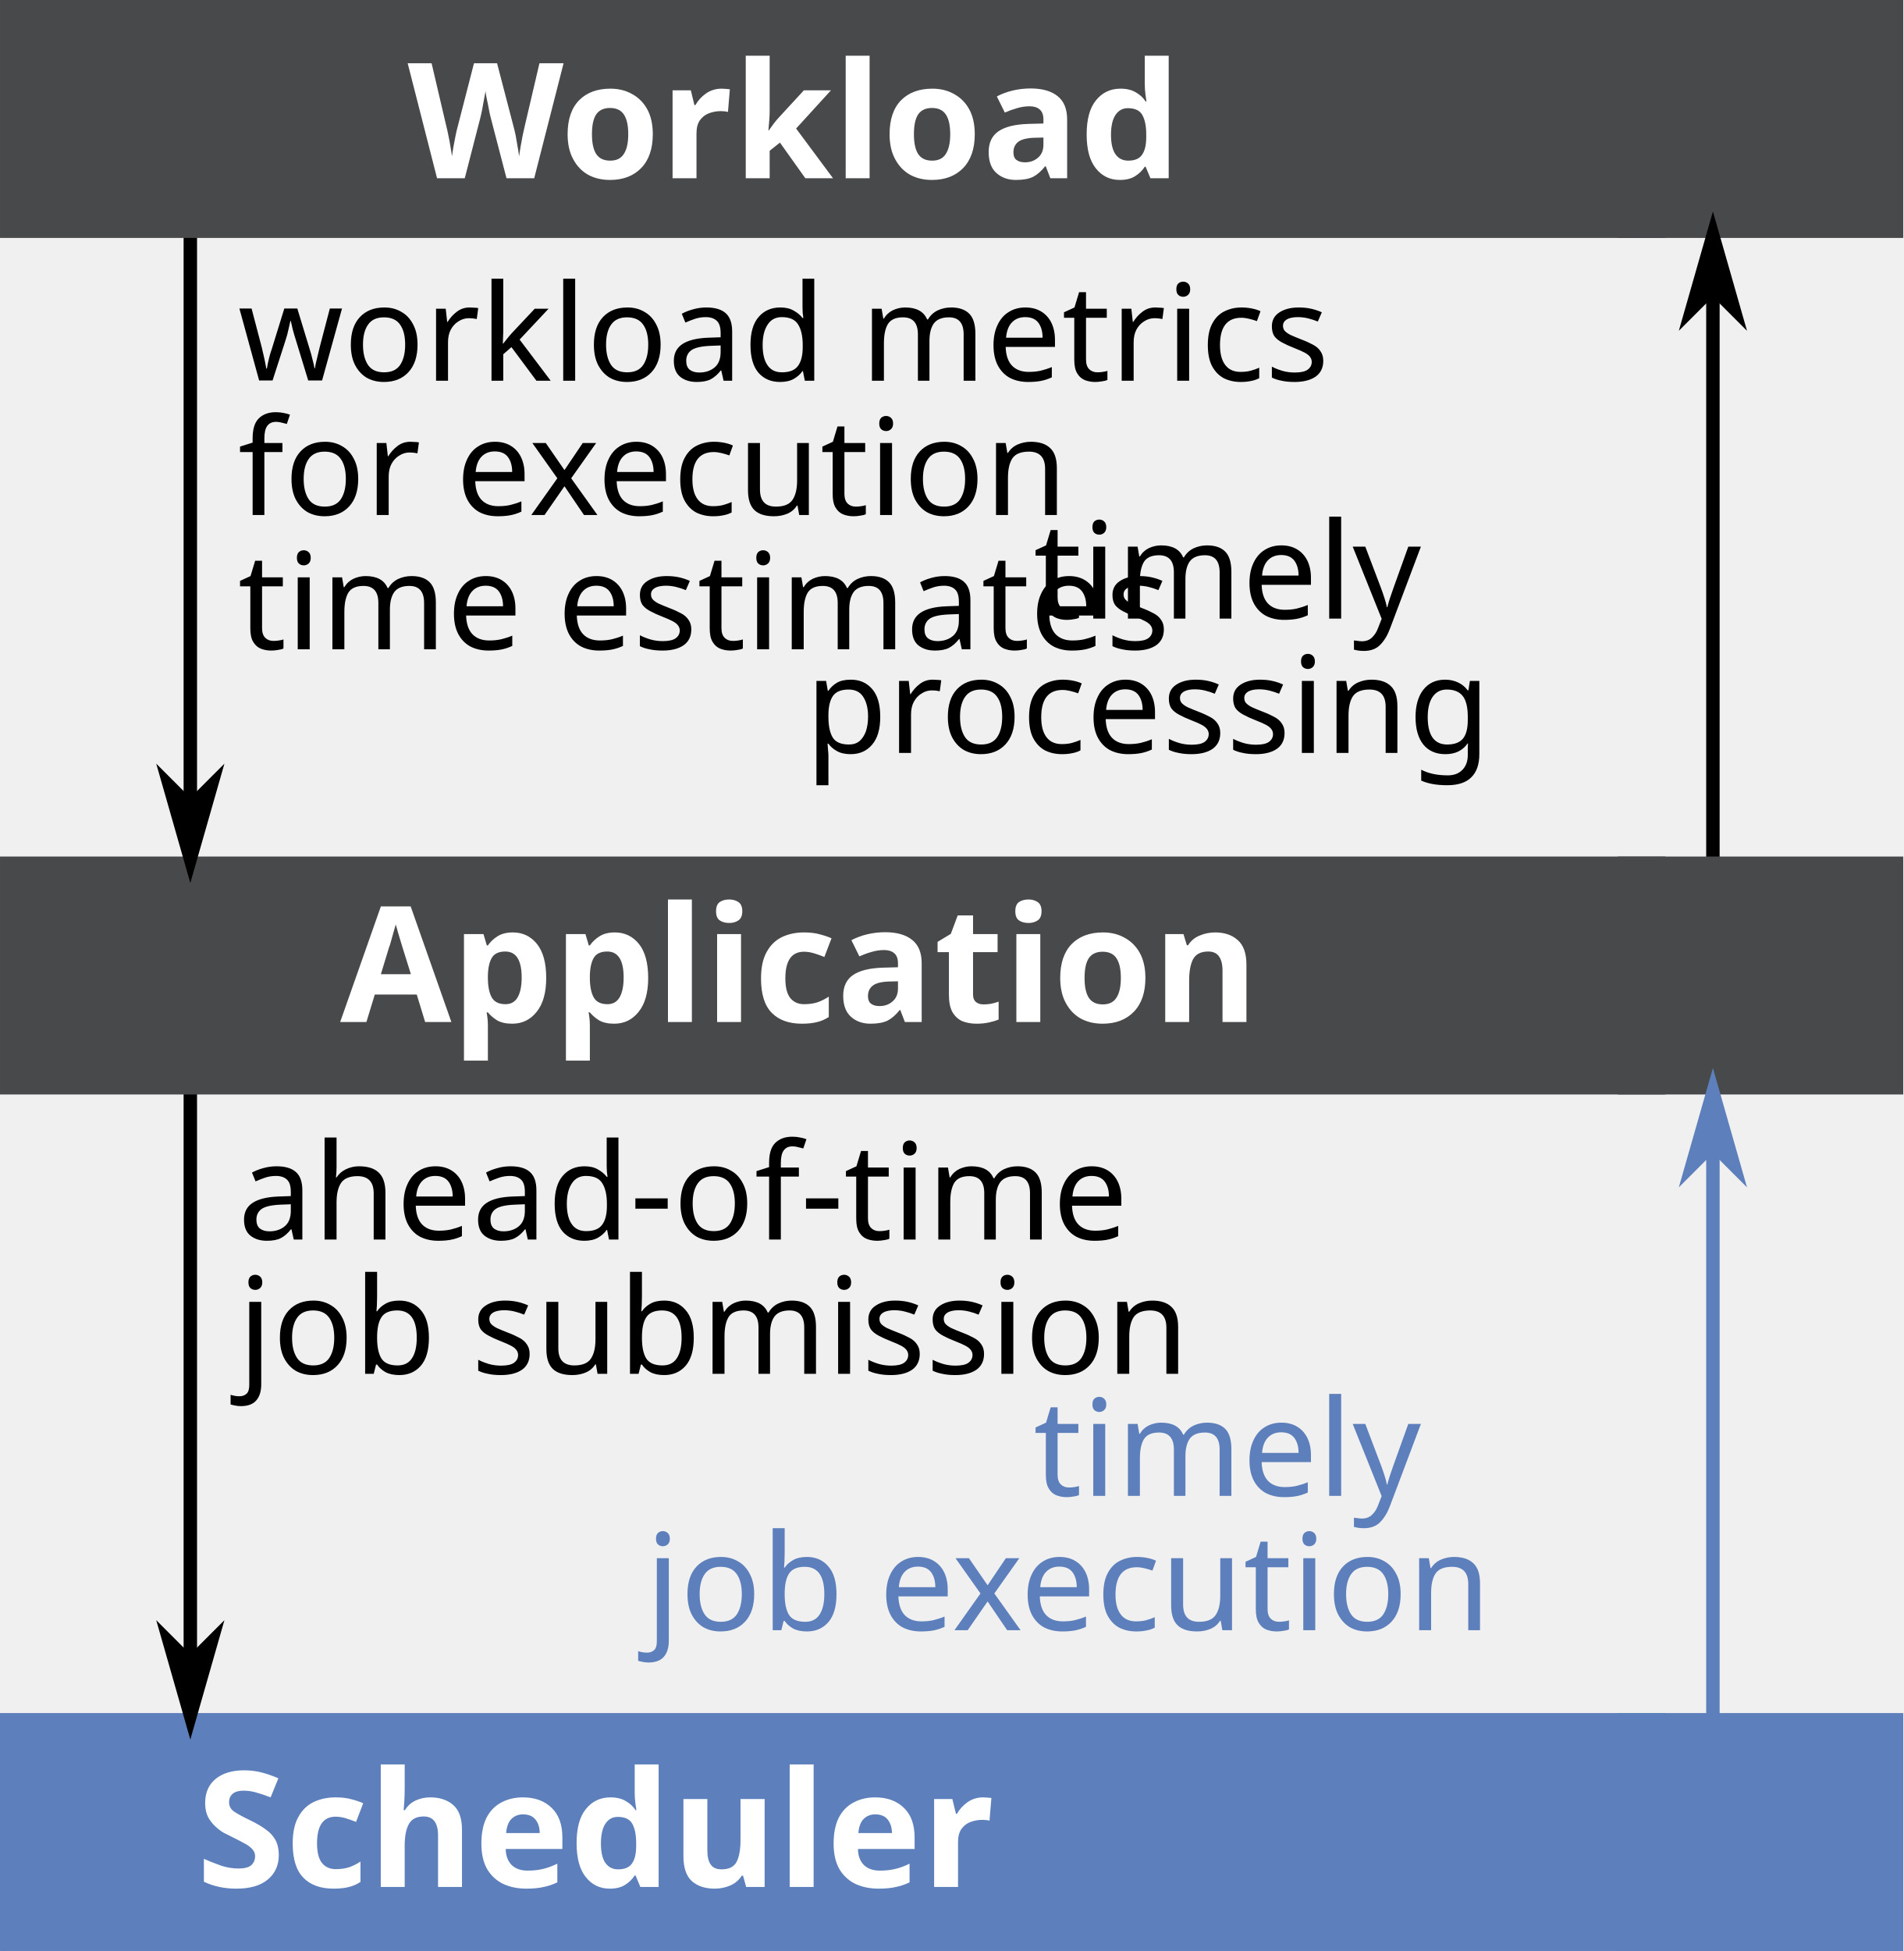
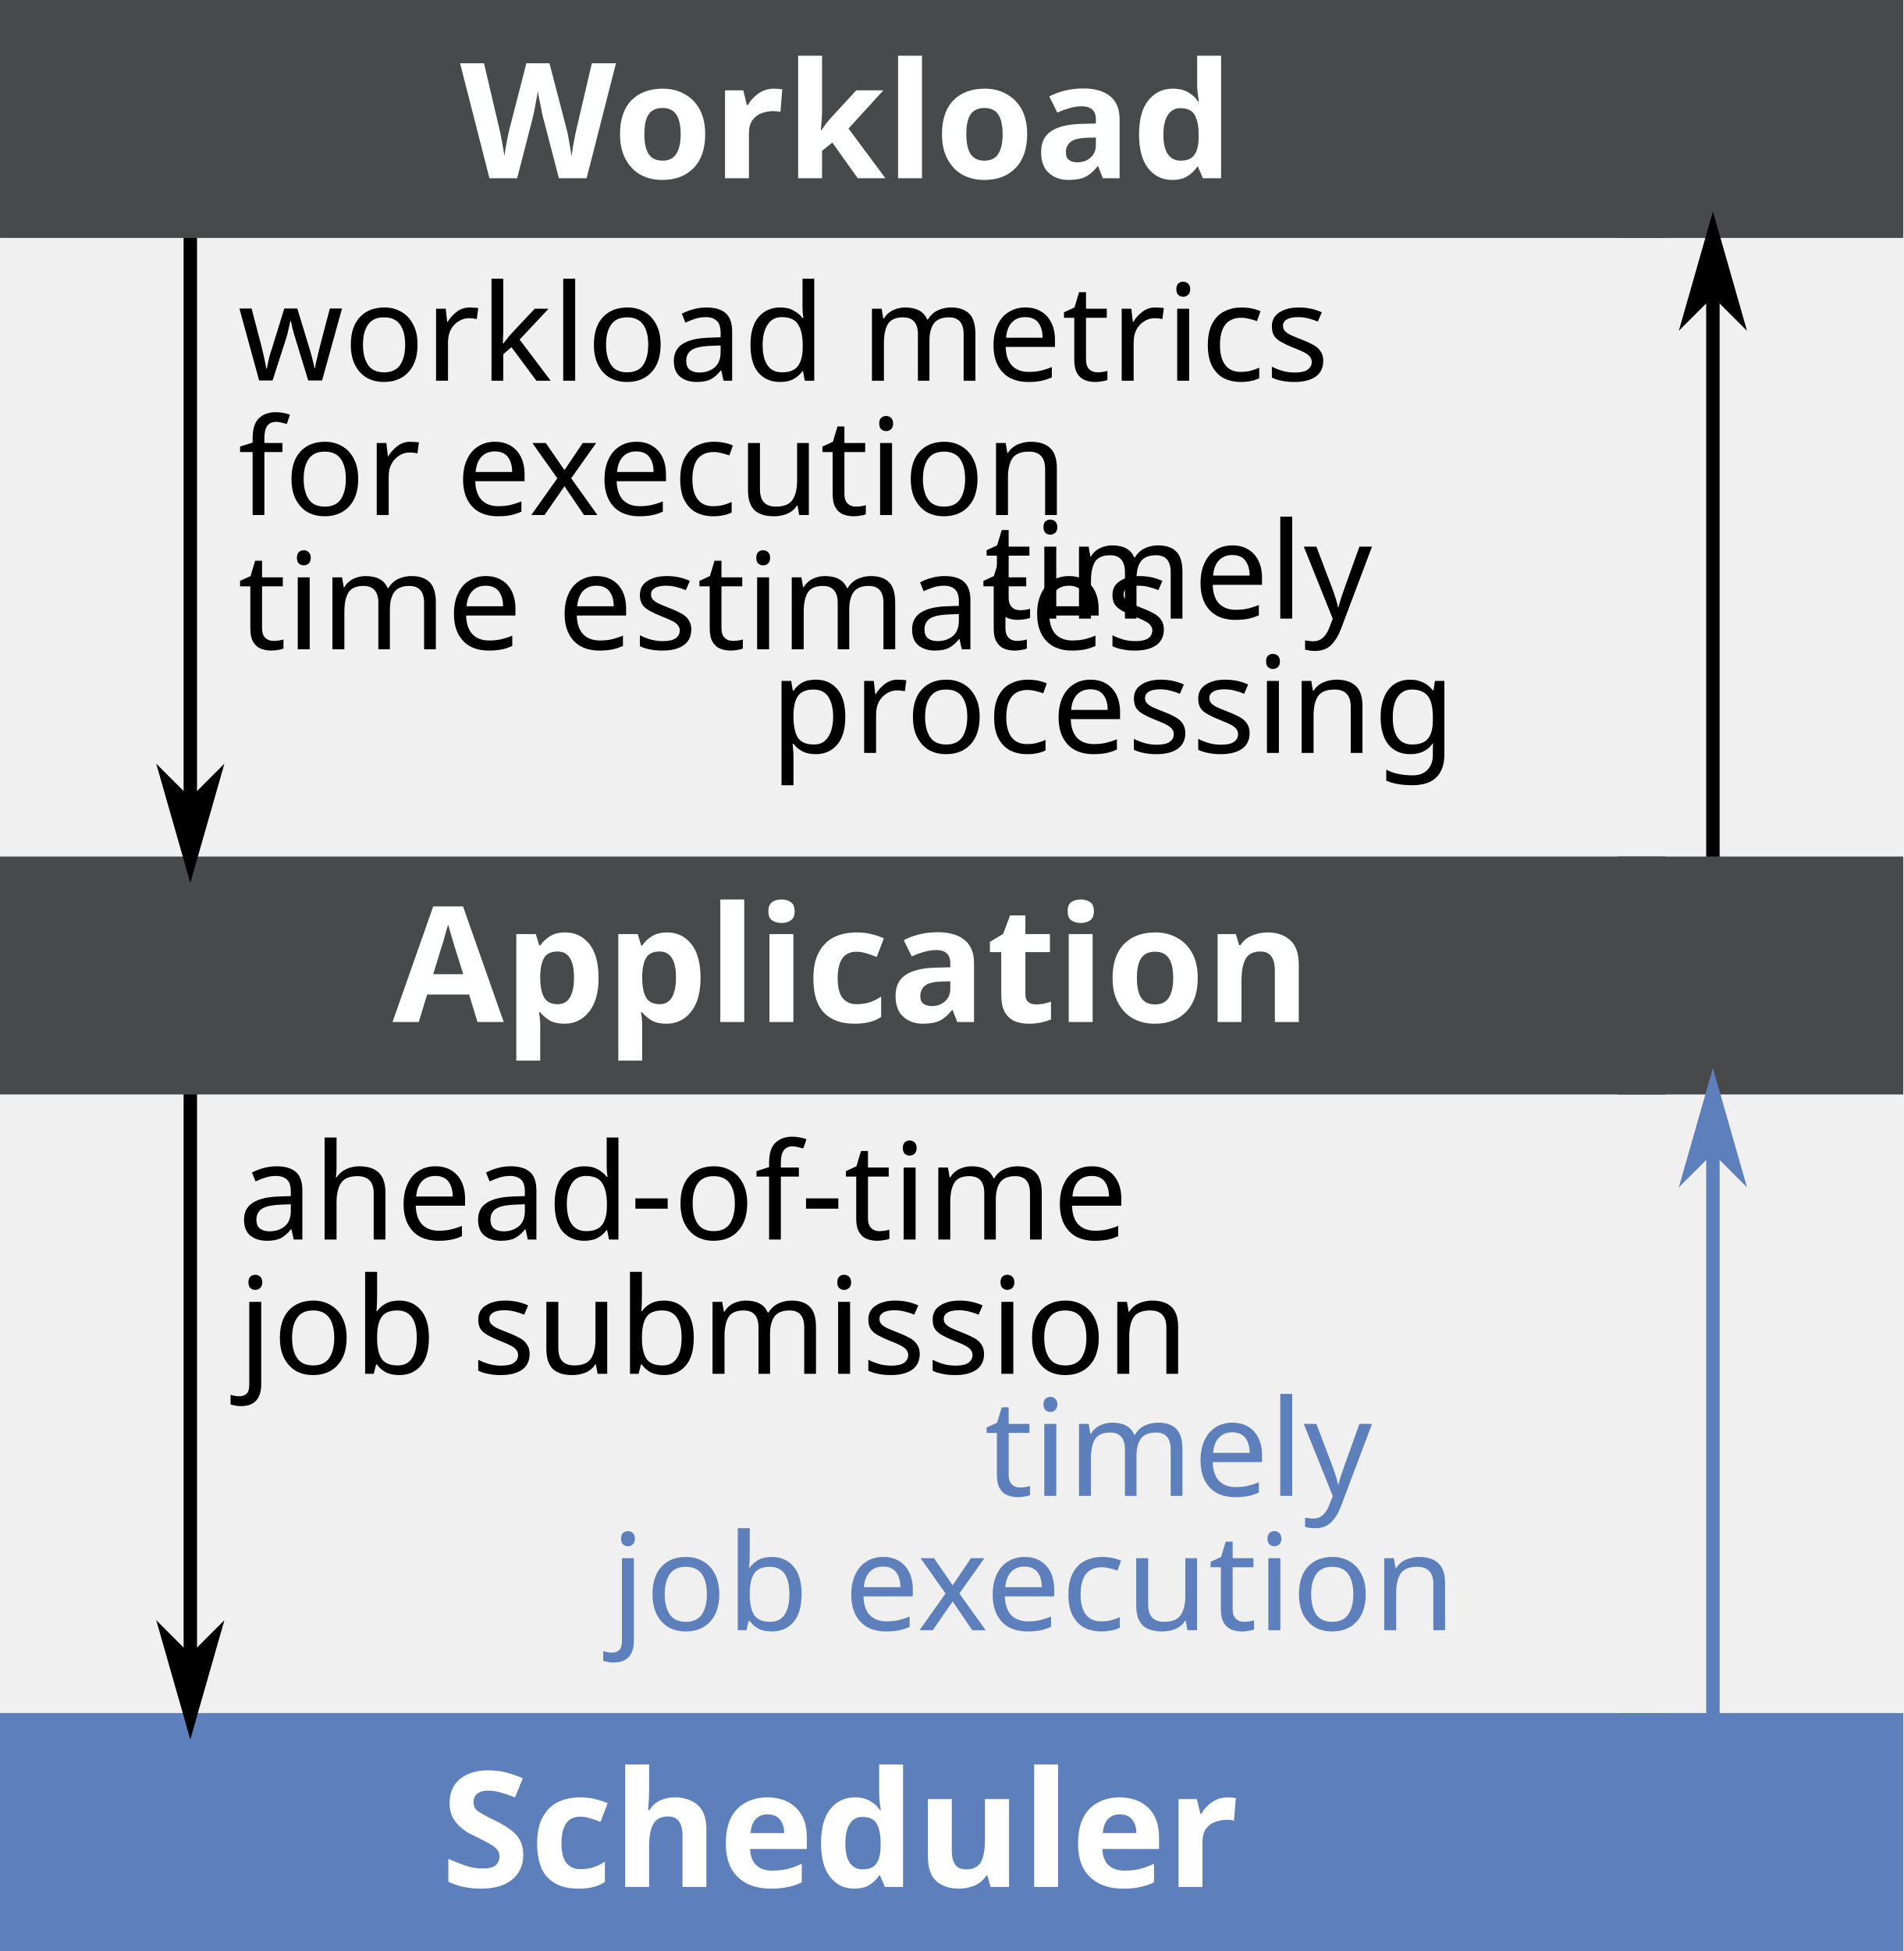
<svg xmlns="http://www.w3.org/2000/svg" width="4cm" height="4.1cm" id="svg2" version="1.1" viewBox="0 0 141.732 145.276">
  <defs id="defs4">
    <marker orient="auto" refY="0.0" refX="0.0" id="Arrow1Mend" style="overflow:visible;">
      <path id="path3832" d="M 0.0,0.0 L 5.0,-5.0 L -12.5,0.0 L 5.0,5.0 L 0.0,0.0 z " style="fill-rule:evenodd;stroke:#000000;stroke-width:1.0pt;marker-start:none;" transform="scale(0.4) rotate(180) translate(10,0)" />
    </marker>
    <marker style="overflow:visible;" id="marker3021" refX="0.0" refY="0.0" orient="auto">
      <path transform="matrix(-0.4,0,0,-0.4,-4,0)" style="fill:#5d7fbb;fill-rule:evenodd;stroke:#5d7fbb;stroke-width:1pt;marker-start:none" d="M 0,0 5,-5 -12.5,0 5,5 0,0 z" id="path3023" />
    </marker>
  </defs>
  <rect style="fill:#48494b;fill-opacity:1;fill-rule:evenodd;stroke:none" id="rect4063" width="21.26" height="17.717" x="120.472" y="-2.8515624e-06" />
  <g id="g6385" transform="translate(0,-907.0853)">
    <path style="fill:none;stroke:#000000;stroke-width:1px;stroke-linecap:butt;stroke-linejoin:miter;stroke-opacity:1;marker-end:url(#Arrow1Mend)" d="m 127.559,974.408 0,-49.606" id="path7102" />
-     <text id="text7306" y="953.148" x="124.016" style="font-style:normal;font-variant:normal;font-weight:300;font-stretch:normal;font-size:10px;line-height:100%;font-family:'Gill Sans';-inkscape-font-specification:'Gill Sans Light';text-align:end;letter-spacing:0px;word-spacing:0px;writing-mode:lr-tb;text-anchor:end;fill:#000000;fill-opacity:1;stroke:none" xml:space="preserve">
-       <tspan y="953.148" x="124.016" id="tspan3038">timely</tspan>
-       <tspan y="963.148" x="124.016" id="tspan3042">processing</tspan>
+     <text id="text7306" y="953.148" x="124.016" style="font-style:normal;font-variant:normal;font-weight:300;font-stretch:normal;line-height:0%;font-family:'Gill Sans';-inkscape-font-specification:'Gill Sans Light';text-align:end;letter-spacing:0px;word-spacing:0px;writing-mode:lr-tb;text-anchor:end;fill:#000000;fill-opacity:1;stroke:none" xml:space="preserve">
+       <tspan y="953.148" x="124.016" id="tspan3038" style="font-size:10px;line-height:1">timely</tspan>
+       <tspan y="963.148" x="124.016" id="tspan3042" style="font-size:10px;line-height:1">processing</tspan>
    </text>
  </g>
  <rect style="fill:#48494b;fill-opacity:1;stroke:none" id="rect4075" width="21.26" height="17.717" x="120.472" y="63.78" />
  <g style="fill:#5d7fbb" id="g6391" transform="translate(0,-907.0853)">
    <path style="fill:none;stroke:#5d7fbb;stroke-width:1px;stroke-linecap:butt;stroke-linejoin:miter;stroke-opacity:1;marker-end:url(#marker3021)" d="m 127.559,1038.188 0,-49.606" id="path7100" />
-     <text xml:space="preserve" style="font-style:normal;font-variant:normal;font-weight:300;font-stretch:normal;font-size:10px;line-height:100%;font-family:'Gill Sans';-inkscape-font-specification:'Gill Sans Light';text-align:end;letter-spacing:0px;word-spacing:0px;writing-mode:lr-tb;text-anchor:end;fill:#5d7fbb;fill-opacity:1;stroke:none" x="124.016" y="1018.471" id="text7300">
-       <tspan x="124.016" y="1018.471" id="tspan3030">timely</tspan>
-       <tspan x="124.016" y="1028.471" id="tspan3034">job execution</tspan>
+     <text xml:space="preserve" style="font-style:normal;font-variant:normal;font-weight:300;font-stretch:normal;line-height:0%;font-family:'Gill Sans';-inkscape-font-specification:'Gill Sans Light';text-align:end;letter-spacing:0px;word-spacing:0px;writing-mode:lr-tb;text-anchor:end;fill:#5d7fbb;fill-opacity:1;stroke:none" x="124.016" y="1018.471" id="text7300">
+       <tspan x="124.016" y="1018.471" id="tspan3030" style="font-size:10px;line-height:1">timely</tspan>
+       <tspan x="124.016" y="1028.471" id="tspan3034" style="font-size:10px;line-height:1">job execution</tspan>
    </text>
  </g>
  <rect style="fill:#5d7fbb;fill-opacity:1;stroke:none" id="rect4077" width="21.26" height="17.717" x="120.472" y="127.559" />
  <g id="g6367" transform="translate(0,-907.0853)">
    <rect style="fill:#5d7fbb;fill-opacity:1;stroke:none" id="rect3761" width="124.016" height="17.716" x="0" y="1034.644" />
-     <text xml:space="preserve" style="font-style:normal;font-weight:normal;font-size:40px;line-height:125%;font-family:Sans;letter-spacing:0px;word-spacing:0px;fill:#000000;fill-opacity:1;stroke:none" x="70.356" y="1047.595" id="text3763">
+     <text xml:space="preserve" style="font-style:normal;font-weight:normal;line-height:0%;font-family:sans-serif;letter-spacing:0px;word-spacing:0px;fill:#000000;fill-opacity:1;stroke:none" x="70.356" y="1047.595" id="text3763">
      <tspan id="tspan3765" x="70.356" y="1047.595" style="font-style:normal;font-variant:normal;font-weight:bold;font-stretch:normal;font-size:12px;line-height:125%;font-family:'Gill Sans';-inkscape-font-specification:'Gill Sans Bold';text-align:center;writing-mode:lr-tb;text-anchor:middle;fill:#ffffff;fill-opacity:1">Scheduler</tspan>
    </text>
  </g>
  <g id="g6372" transform="translate(0,-907.0853)">
    <path style="fill:none;stroke:#000000;stroke-width:1px;stroke-linecap:butt;stroke-linejoin:miter;stroke-opacity:1;marker-end:url(#Arrow1Mend)" d="m 14.173,985.038 0,49.606" id="path7098" />
-     <text xml:space="preserve" style="font-style:normal;font-variant:normal;font-weight:300;font-stretch:normal;font-size:12px;line-height:100%;font-family:'Gill Sans';-inkscape-font-specification:'Gill Sans Light';text-align:center;letter-spacing:0px;word-spacing:0px;writing-mode:lr-tb;text-anchor:middle;fill:#000000;fill-opacity:1;stroke:none" x="17.717" y="999.38" id="text7294">
+     <text xml:space="preserve" style="font-style:normal;font-variant:normal;font-weight:300;font-stretch:normal;line-height:0%;font-family:'Gill Sans';-inkscape-font-specification:'Gill Sans Light';text-align:center;letter-spacing:0px;word-spacing:0px;writing-mode:lr-tb;text-anchor:middle;fill:#000000;fill-opacity:1;stroke:none" x="17.717" y="999.38" id="text7294">
      <tspan x="17.717" y="999.38" id="tspan7298" style="font-style:normal;font-variant:normal;font-weight:300;font-stretch:normal;font-size:10px;line-height:100%;font-family:'Gill Sans';-inkscape-font-specification:'Gill Sans Light';text-align:start;writing-mode:lr-tb;text-anchor:start">ahead-of-time</tspan>
      <tspan x="17.717" y="1009.38" style="font-style:normal;font-variant:normal;font-weight:300;font-stretch:normal;font-size:10px;line-height:100%;font-family:'Gill Sans';-inkscape-font-specification:'Gill Sans Light';text-align:start;writing-mode:lr-tb;text-anchor:start" id="tspan3026">job submission</tspan>
    </text>
  </g>
  <g id="g6362" transform="translate(0,-907.0853)">
    <rect style="fill:#48494b;fill-opacity:1;stroke:none" id="rect7090" width="124.016" height="17.717" x="-1.0813314e-06" y="970.865" />
-     <text id="text7092" y="983.186" x="71.224" style="font-style:normal;font-variant:normal;font-weight:300;font-stretch:normal;font-size:18px;line-height:125%;font-family:'Gill Sans';-inkscape-font-specification:'Gill Sans Light';text-align:start;letter-spacing:0px;word-spacing:0px;writing-mode:lr-tb;text-anchor:start;fill:#000000;fill-opacity:1;stroke:none" xml:space="preserve">
+     <text id="text7092" y="983.186" x="71.224" style="font-style:normal;font-variant:normal;font-weight:300;font-stretch:normal;line-height:0%;font-family:'Gill Sans';-inkscape-font-specification:'Gill Sans Light';text-align:start;letter-spacing:0px;word-spacing:0px;writing-mode:lr-tb;text-anchor:start;fill:#000000;fill-opacity:1;stroke:none" xml:space="preserve">
      <tspan style="font-style:normal;font-variant:normal;font-weight:bold;font-stretch:normal;font-size:12px;line-height:125%;font-family:'Gill Sans';-inkscape-font-specification:'Gill Sans Bold';text-align:center;writing-mode:lr-tb;text-anchor:middle;fill:#ffffff;fill-opacity:1" y="983.186" x="71.224" id="tspan7094">Application</tspan>
    </text>
  </g>
  <g id="g6378" transform="translate(0,-907.0853)">
    <path style="fill:none;stroke:#000000;stroke-width:1px;stroke-linecap:butt;stroke-linejoin:miter;stroke-opacity:1;marker-end:url(#Arrow1Mend)" d="m 14.173,921.259 0,49.606" id="path7096" />
-     <text xml:space="preserve" style="font-style:normal;font-variant:normal;font-weight:300;font-stretch:normal;font-size:12px;line-height:100%;font-family:'Gill Sans';-inkscape-font-specification:'Gill Sans Light';text-align:center;letter-spacing:0px;word-spacing:0px;writing-mode:lr-tb;text-anchor:middle;fill:#000000;fill-opacity:1;stroke:none" x="17.717" y="935.432" id="text7288">
+     <text xml:space="preserve" style="font-style:normal;font-variant:normal;font-weight:300;font-stretch:normal;line-height:0%;font-family:'Gill Sans';-inkscape-font-specification:'Gill Sans Light';text-align:center;letter-spacing:0px;word-spacing:0px;writing-mode:lr-tb;text-anchor:middle;fill:#000000;fill-opacity:1;stroke:none" x="17.717" y="935.432" id="text7288">
      <tspan x="17.717" y="935.432" style="font-style:normal;font-variant:normal;font-weight:300;font-stretch:normal;font-size:10px;line-height:100%;font-family:'Gill Sans';-inkscape-font-specification:'Gill Sans Light';text-align:start;writing-mode:lr-tb;text-anchor:start" id="tspan3014">workload metrics</tspan>
      <tspan x="17.717" y="945.432" style="font-style:normal;font-variant:normal;font-weight:300;font-stretch:normal;font-size:10px;line-height:100%;font-family:'Gill Sans';-inkscape-font-specification:'Gill Sans Light';text-align:start;writing-mode:lr-tb;text-anchor:start" id="tspan3020">for execution</tspan>
      <tspan x="17.717" y="955.432" style="font-style:normal;font-variant:normal;font-weight:300;font-stretch:normal;font-size:10px;line-height:100%;font-family:'Gill Sans';-inkscape-font-specification:'Gill Sans Light';text-align:start;writing-mode:lr-tb;text-anchor:start" id="tspan3022">time estimates</tspan>
    </text>
  </g>
  <g id="g6357" transform="translate(0,-907.0853)">
    <rect style="fill:#48494b;fill-opacity:1;fill-rule:evenodd;stroke:none" id="rect2985" width="124.016" height="17.717" x="0" y="907.085" />
-     <text xml:space="preserve" style="font-style:normal;font-variant:normal;font-weight:300;font-stretch:normal;font-size:18px;line-height:125%;font-family:'Gill Sans';-inkscape-font-specification:'Gill Sans Light';text-align:start;letter-spacing:0px;word-spacing:0px;writing-mode:lr-tb;text-anchor:start;fill:#000000;fill-opacity:1;stroke:none" x="70.866" y="920.358" id="text3757">
+     <text xml:space="preserve" style="font-style:normal;font-variant:normal;font-weight:300;font-stretch:normal;line-height:0%;font-family:'Gill Sans';-inkscape-font-specification:'Gill Sans Light';text-align:start;letter-spacing:0px;word-spacing:0px;writing-mode:lr-tb;text-anchor:start;fill:#000000;fill-opacity:1;stroke:none" x="70.866" y="920.358" id="text3757">
      <tspan id="tspan3759" x="70.866" y="920.358" style="font-style:normal;font-variant:normal;font-weight:bold;font-stretch:normal;font-size:12px;line-height:125%;font-family:'Gill Sans';-inkscape-font-specification:'Gill Sans Bold';text-align:center;writing-mode:lr-tb;text-anchor:middle;fill:#ffffff;fill-opacity:1">Workload</tspan>
    </text>
  </g>
</svg>
